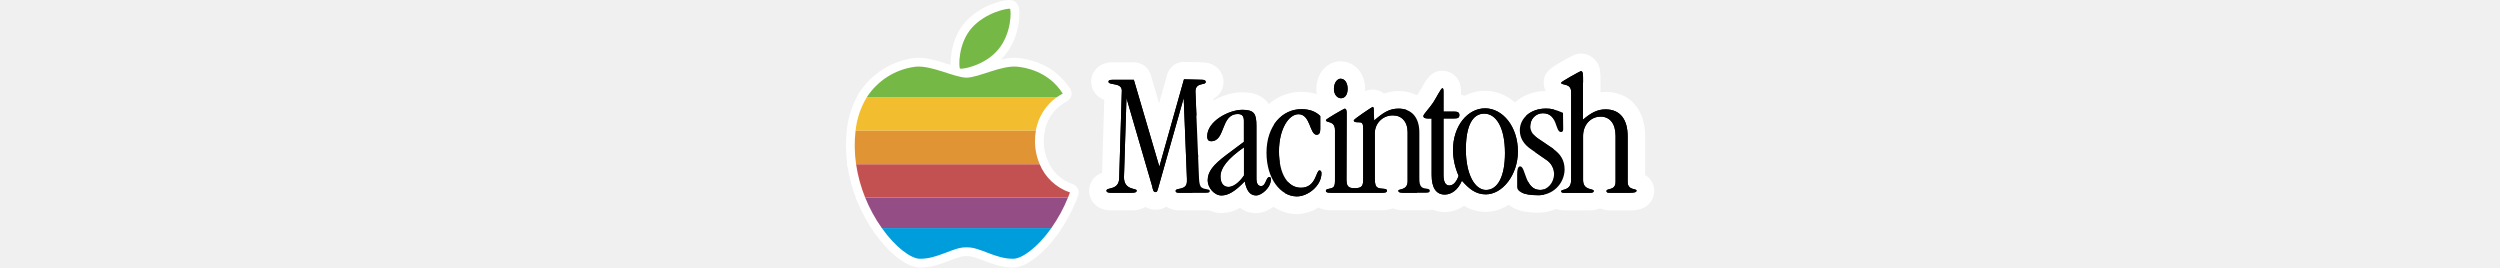
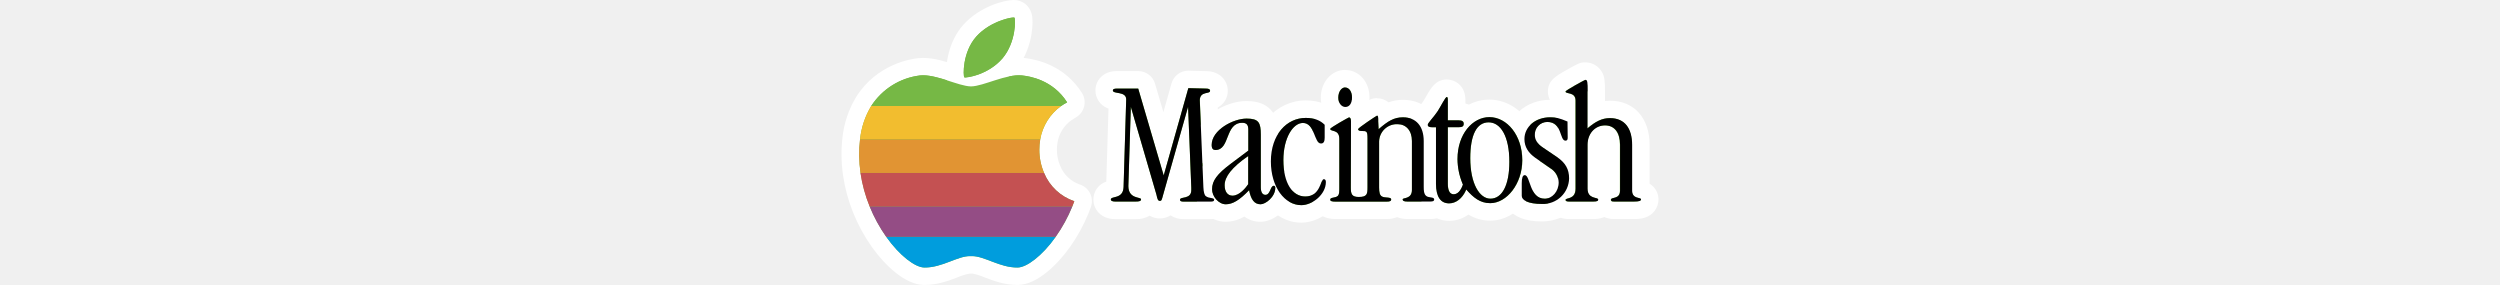
- <svg xmlns="http://www.w3.org/2000/svg" viewBox="0 0 1000 107">
+ <svg xmlns="http://www.w3.org/2000/svg" viewBox="0 0 1000 114">
  <g id="Layer_2" data-name="Layer 2">
-     <rect x="501.59" y="49.35" width="112.83" height="23.02" fill="#fff" />
+     <rect x="448.42" y="49.1" width="201.1" height="31.52" fill="#fff" />
  </g>
-   <g id="Layer_1" data-name="Layer 1">
-     <path d="M518.77,82.06c-8.93,0-15.67-9-15.67-21s7.34-20.9,17.44-20.9c4.09,0,7.29,1.15,9.79,3.51.57-.36,1.21-.73,1.93-1.16l1-.6a7.34,7.34,0,0,1-3.22-6.31,8.65,8.65,0,0,1,1.45-5A5.86,5.86,0,0,1,536.31,28c3.61,0,6.24,3.17,6.24,7.53a7.68,7.68,0,0,1-1.9,5.49,4.52,4.52,0,0,1,1.3,2.27l1.26-.87c4.55-3.14,4.72-3.14,5.83-3.14a3.48,3.48,0,0,1,3.53,2.43,13.5,13.5,0,0,1,6.87-1.78c7.17,0,11.8,5.1,11.8,13V71.07c0,.19,0,.6,0,1,3.77.64,4.18,3.19,4.18,4.28,0,1.6-1,4.3-4.95,4.3h-9.19a5.73,5.73,0,0,1-4.22-1.4,5.6,5.6,0,0,1-4.16,1.4H532.44c-2.83,0-4.23-1-4.93-2A13.89,13.89,0,0,1,518.77,82.06ZM553.44,72a6,6,0,0,1,3.71,1.42,5.55,5.55,0,0,1,2.25-1.07l.17,0V52.86c0-1.46-.39-3.19-2.23-3.19-2.19,0-3.91,1.47-3.91,3.35V71.47C553.43,71.68,553.43,71.85,553.44,72Zm-34-22.83c-1.33,0-4.35,3.87-4.35,11.34,0,6.63,2.12,11.09,5.28,11.09,1.55,0,2.1-.73,3-3.07.55-1.35,1.57-3.86,4.37-3.86a4.14,4.14,0,0,1,2.67,1V55.56a4.7,4.7,0,0,1-3.8,1.84c-3.59,0-4.92-3.3-5.79-5.49A9,9,0,0,0,519.45,49.17ZM615,81.58c-10.8,0-11.64-5.15-11.64-6.73V69.78c0-6.07,3.3-6.73,4.71-6.73,3.35,0,4.46,3.23,5.2,5.36,1.1,3.2,1.7,4.07,2.78,4.07.84,0,2.06-1.18,2.06-3,0-.71-.2-1.67-1.79-2.77l-6.05-4.19c-4.84-3.37-5.86-7.5-5.86-10.37,0-6.84,6.07-12.2,13.82-12.2,2.81,0,4.74.46,8.3,2a3.51,3.51,0,0,1,2.13,3.17l.08,6.45a4.36,4.36,0,0,1-4.39,4.75c-3.42,0-4.52-3.15-5.11-4.85-.88-2.53-1.2-2.64-2.14-2.64s-1.5.68-1.5,1.82c0,.57.62,1.31,1.65,2l5.76,3.89c4.3,2.94,6.29,6.54,6.29,11.36C629.34,75.55,623.06,81.58,615,81.58Zm-170.74-1c-3.56,0-5.19-2.23-5.19-4.31s1.38-3.63,4.11-4.29a7.33,7.33,0,0,0,.92-.27,2.9,2.9,0,0,0,.07-.58l1-34-.46-.08c-1.2-.21-4.85-.84-4.85-4.44,0-1.57,1.06-4.23,5-4.23h8.62a3.49,3.49,0,0,1,3.36,2.52L463.7,54l6.54-23.2a3.5,3.5,0,0,1,3.37-2.55l7.12.17c5,0,5.11,3.94,5.11,4.38,0,1.55-.71,3.54-4.08,4.27l1.42,34.19c0,.39.05.7.08,1h0c3.64.65,4.19,2.91,4.19,4.19,0,.44-.14,4.23-5,4.23H471.79c-4.89,0-5-3.79-5-4.23a4.26,4.26,0,0,1,.07-.78c-.57,2.14-1.34,4.76-4.62,4.76a4.25,4.25,0,0,1-4.15-3c-.35,1.37-1.56,3.26-5.45,3.26ZM467,74.85c.46-1.15,1.56-2.25,4-2.74l.25-.06v-.43l-.41-10.28ZM453.12,71c0,.92,0,.93,1.31,1.26a6.4,6.4,0,0,1,2.46,1.15l-3.48-11.94Z" />
-     <path d="M536.31,31.5c1.61,0,2.74,1.69,2.74,4s-1,3.79-2.66,3.79c-1.45,0-2.82-1.45-2.82-3.71,0-2.42,1.29-4.11,2.74-4.11m-62.7.23,7,.17c1.13,0,1.69.24,1.69.88,0,1.46-4,0-4.11,3.71l1.45,34.9c.08,1.85.41,3.14,1,3.54,1.29,1,3.31.49,3.31,1.45,0,.57-.49.73-1.53.73H471.79c-1.05,0-1.54-.16-1.54-.73,0-1.45,4.52,0,4.52-3.87v-1l-1.29-32.32-10,35.3c-.57,2.09-.65,2.33-1.29,2.33-.81,0-1-.8-1.37-2.49L450.59,39.24l-1,31.67c0,5.31,5.08,4.27,5.08,5.31,0,.73-.73.89-2.1.89h-8.3c-1.13,0-1.69-.32-1.69-.81,0-1.53,4.94,0,5.1-5l1.05-35.06c0-3.38-5.34-2-5.34-3.58,0-.49.48-.73,1.53-.73h8.62l10.2,34.74,9.84-34.91M549,42.78c.49,0,.49.65.49,2.18l.16,3.22c3.78-3.3,6.2-4.75,9.75-4.75,5.24,0,8.3,3.54,8.3,9.51V71.07c0,1.85.08,2.9.89,3.71,1,1,3.3.32,3.3,1.53,0,.56-.48.8-1.45.8h-9.19c-1.21,0-1.93-.16-1.93-.88s3.71,0,3.71-3.71V52.86c0-4.19-2.42-6.69-5.73-6.69A7.08,7.08,0,0,0,549.93,53V71.47c0,1.94.24,3.15,1.21,3.63,1.21.64,3.63.08,3.63,1.13,0,.72-.65.88-1.86.88H532.44c-1.37,0-2.09-.16-2.09-.8,0-1,2-.57,3-1.45.64-.65.64-1.53.64-3.39V52.05c0-4-3.62-2.74-3.62-4,0-.48,7.33-4.59,7.49-4.59.48,0,.81.48.81,1.61l-.08,26.51c0,2.66.48,3.71,3.22,3.71,3.3,0,3.46-1.21,3.46-3.87V51.89c0-3-.32-3-2.49-3-.73,0-1.29-.25-1.29-.73s7.41-5.4,7.57-5.4m69.23.65c2.25,0,3.7.32,6.93,1.69h0l.08,6.44c0,.81-.24,1.21-.89,1.21-2.42,0-1.21-7.49-7.25-7.49a5,5,0,0,0-5,5.32c0,1.61.89,3.38,3.23,4.91l5.72,3.87c3.3,2.26,4.75,4.84,4.75,8.46A10.44,10.44,0,0,1,615,78.08c-5.64,0-8.14-1.53-8.14-3.23V69.78c0-2,.33-3.23,1.21-3.23,2.26,0,1.78,9.43,8,9.43,2.9,0,5.56-2.82,5.56-6.53a6.75,6.75,0,0,0-3.3-5.64l-6.05-4.19c-2.66-1.85-4.35-4.27-4.35-7.49,0-4.92,4.43-8.7,10.32-8.7m-97.73.24c3.47,0,5.8,1,7.58,2.74v5.16c0,1.37-.33,2.33-1.45,2.33-2.82,0-2.42-8.22-7.26-8.22-3.94,0-7.81,6-7.81,14.83,0,9.27,3.62,14.59,8.78,14.59,6.13,0,6-6.93,7.42-6.93.56,0,.8.48.8,1.12,0,5-5.4,9.27-9.83,9.27-6.61,0-12.17-7.17-12.17-17.49,0-10.79,6.37-17.4,13.94-17.4m7.58,2.74h0m8.19-21.91a9.29,9.29,0,0,0-7.67,4.16,12.14,12.14,0,0,0-2.07,7,11.67,11.67,0,0,0,.16,2,19.7,19.7,0,0,0-6.19-.92h0a19.59,19.59,0,0,0-15.15,7.13c-3.79,4.48-5.79,10.45-5.79,17.27,0,14,8.24,24.49,19.17,24.49A16.74,16.74,0,0,0,527.36,83a10.67,10.67,0,0,0,5.08,1.1h20.47a10.56,10.56,0,0,0,4.17-.77,10.77,10.77,0,0,0,4.21.77h9.19c5.55,0,8.45-3.92,8.45-7.8a7.77,7.77,0,0,0-4.19-6.81V52.94c0-9.88-6.15-16.51-15.3-16.51a17.12,17.12,0,0,0-5.78,1,7.28,7.28,0,0,0-4.61-1.62h0a6.33,6.33,0,0,0-3,.69c0-.31,0-.62,0-.94,0-6.29-4.19-11-9.74-11ZM520,67.62c-.57-.91-1.42-3.08-1.42-7.11A19.72,19.72,0,0,1,519,56.2a8.6,8.6,0,0,0,7.63,4.7h.3v.31c-4.53.45-6.21,4.59-6.78,6l-.17.4ZM473.61,24.73a7,7,0,0,0-6.74,5.1l-3.24,11.49-3.34-11.39a7,7,0,0,0-6.72-5H445c-5.6,0-8.53,3.89-8.53,7.73a7.65,7.65,0,0,0,4.95,7.16l.28.11-.88,29.21a7.49,7.49,0,0,0-5.16,7.19c0,3.88,3,7.81,8.69,7.81h8.3a10.13,10.13,0,0,0,5.52-1.37,8,8,0,0,0,8.35-.12,9.26,9.26,0,0,0,5.32,1.49h10.64c5.86,0,8.53-4,8.53-7.73a7.52,7.52,0,0,0-4.34-6.79l-1.26-30.15a7.45,7.45,0,0,0,4-6.66c0-3.89-2.95-7.83-8.59-7.88l-7-.16Zm144.66,11.7h0c-9.71,0-17.32,6.89-17.32,15.7a15,15,0,0,0,2.78,8.79c-2,1.31-3.83,3.86-3.83,8.86v5.07c0,1.71.73,10.23,15.14,10.23,10,0,17.8-7.57,17.8-17.24a16.11,16.11,0,0,0-3.25-10,8.26,8.26,0,0,0,2.69-6.28v-.08L632.2,45a7,7,0,0,0-4.26-6.35c-4-1.71-6.36-2.25-9.67-2.25Z" fill="#fff" />
-     <path d="M488.53,81.74c-4.68,0-9-4.55-9-9.54,0-5.23,3.36-8.83,8.8-13l5.7-4.28V49.51a10.7,10.7,0,0,0-1.58,3.16c-1.06,2.73-2.85,7.31-8.05,7.31-2.51,0-5-1.7-5-5.51,0-8.45,10.5-14.06,17.45-14.06,8.1,0,9.22,4.78,9.22,10V67.65a4.2,4.2,0,0,1,1.66-.32,4.07,4.07,0,0,1,2.9,1.19,4.38,4.38,0,0,1,1.24,3.12c0,5.76-5.69,10.1-9.38,10.1a6.87,6.87,0,0,1-6-3.13,13.12,13.12,0,0,1-7.93,3.13Zm5.54-15.46c-1.91,2-2.43,3.38-2.43,4.3a4.42,4.42,0,0,0,0,.59,7.63,7.63,0,0,0,2.4-2.12Zm83.82,15.06c-2,0-8.74-.82-8.74-11.32V50.61a4.38,4.38,0,0,1-3.3-4.2c0-1.66,1-2.86,2.49-4.67A30.75,30.75,0,0,0,570.45,39c.37-.57.84-1.39,1.29-2.19,1.84-3.25,2.86-5,5.27-5,.15,0,3.9.05,3.9,4.71v4.64h.85a5.77,5.77,0,0,1,4.06,1.36A14.07,14.07,0,0,1,594,39.85c9.33,0,16.64,9.11,16.64,20.74,0,11.21-7.47,20.67-16.32,20.67a13.5,13.5,0,0,1-9-3.42A10,10,0,0,1,577.89,81.34Zm15.8-32.4c-3.56,0-3.84,8.3-3.84,10.84,0,8.87,3,12.7,4.56,12.7,2.4,0,4.08-4.62,4.08-11.24C598.49,53.16,596.07,48.94,593.69,48.94Zm50.2,31.67A4.63,4.63,0,0,1,640,79c-.77.88-2.14,1.58-4.55,1.58h-9.75c-3.29,0-4.79-2.15-4.79-4.14,0-1.36.61-3.16,3.52-4l.4-.12a3.13,3.13,0,0,0,0-.4V37.21l-.07,0c-3.21-.72-3.88-2.62-3.88-4.08,0-2.35,1.66-3.29,5.66-5.56,4.61-2.61,4.82-2.61,5.74-2.61,4.41,0,4.41,4.48,4.41,8.09v8.36a13.74,13.74,0,0,1,5.5-1.14c7.63,0,12.36,5.45,12.36,14.22V72.31c3.09.78,3.55,2.79,3.55,3.92,0,2-1.09,4.38-6.32,4.38Zm-7.19-8.46.53.15A5.45,5.45,0,0,1,640,73.82a5.25,5.25,0,0,1,2.69-1.51V54.39c0-4.24-1.85-4.24-2.54-4.24-2.06,0-3.5,1.74-3.5,4.24V72C636.69,72,636.7,72.1,636.7,72.15Z" />
-     <path d="M632.29,28.44c.89,0,.91,1.13.91,4.59h0V47.86c3.22-2.74,5.78-4.11,9-4.11,6,0,8.86,4.19,8.86,10.72V72.76c0,3.47,3.55,2.58,3.55,3.47,0,.64-.72.88-2.82.88h-7.9c-1,0-1.29-.16-1.29-.72,0-1.21,3.63,0,3.63-3.63V54.39c0-4.92-2.26-7.74-6-7.74-4,0-7,3.3-7,7.74V72c0,4.35,4.26,3.3,4.26,4.35,0,.64-.57.8-2,.8h-9.75c-.89,0-1.29-.24-1.29-.64,0-1,4,0,4-4.51V36.74c0-3.63-4-2.5-4-3.63,0-.48,7.74-4.67,7.9-4.67h0M577,35.29c.32,0,.4.56.4,1.21v8.14h4.35c1.21,0,2,.24,2,1.37s-.65,1.37-2,1.37h-4.35V70c0,2.58.72,4.19,2.34,4.19s2.9-1.53,3.7-3.87l-.16-.4a26,26,0,0,1-2.09-9.83c0-9.91,6-16.76,12.81-16.76h0c7,0,13.14,7.25,13.14,17.24,0,9.43-6.21,17.17-12.82,17.17-4,0-6.69-2.18-9.59-5.48l-.08.24c-1.53,3.46-4.11,5.32-6.77,5.32-3.46,0-5.24-2.74-5.24-7.82V47.38h-1.53c-1.12,0-1.77-.33-1.77-1s2.5-3.15,4-5.48c1.29-2,3.06-5.64,3.63-5.64M594.41,76c4.68,0,7.58-5.39,7.58-14.75,0-10.31-3.55-15.79-8.3-15.79s-7.34,5-7.34,14.34c0,10.16,3.71,16.2,8.06,16.2M496.85,43.91c4.91,0,5.72,1.61,5.72,6.45v21c0,1.85.56,3.06,1.85,3.06,2,0,1.94-3.62,3.31-3.62h0c.4,0,.64.32.64.8,0,3.71-3.95,6.61-5.88,6.61-2.58,0-3.87-2-4.6-5.64-3.8,3.94-6.57,5.64-9.31,5.64h0c-2.83,0-5.49-3.14-5.49-6,0-3.46,2.1-6.12,7.42-10.15l7.09-5.32V48.34c0-1.85-.64-2.74-2.42-2.74-7,0-4.83,10.88-10.71,10.88-.89,0-1.54-.48-1.54-2,0-6,8.71-10.56,14-10.56m-5.56,30.86c2.9,0,5.48-3.38,6.29-4.59V58.9c-6.61,4.59-9.43,8.3-9.43,11.69,0,2.73,1.29,4.18,3.15,4.18m141-53.33h0c-2,0-2.91.48-7.46,3.06-4.32,2.45-7.44,4.22-7.44,8.61a7.31,7.31,0,0,0,4,6.53V70a7.33,7.33,0,0,0-4,6.51c0,3.7,2.9,7.64,8.29,7.64h9.75a11.3,11.3,0,0,0,4-.6l.48-.2a9.36,9.36,0,0,0,4,.8h7.9a13.91,13.91,0,0,0,4.32-.53,7.66,7.66,0,0,0,5.5-7.35A7.35,7.35,0,0,0,658.06,70V54.47c0-10.77-6.22-17.72-15.86-17.72a18.42,18.42,0,0,0-2,.11V33a30,30,0,0,0-.21-4.71,7.75,7.75,0,0,0-7.7-6.88ZM577,28.29c-4.45,0-6.33,3.3-8.31,6.8-.43.74-.86,1.51-1.19,2-.48.72-1.21,1.61-1.86,2.39-1.7,2-3.3,4-3.3,6.9a7.78,7.78,0,0,0,3.3,6.38V70c0,10.94,6.6,14.82,12.24,14.82a13.08,13.08,0,0,0,7.72-2.52,16.41,16.41,0,0,0,8.72,2.44c10.74,0,19.82-11.07,19.82-24.17,0-13.59-8.85-24.24-20.14-24.24a17.32,17.32,0,0,0-8.19,2,9.7,9.7,0,0,0-1.41-.46V36.5c0-6-4.43-8.21-7.4-8.21ZM594.38,67.1a22.5,22.5,0,0,1-1-7.32,25.19,25.19,0,0,1,.59-6,21.58,21.58,0,0,1,1,7.42,24.29,24.29,0,0,1-.61,5.87Zm-9.94,3.42ZM496.85,36.91c-8.54,0-21,6.84-21,17.56a8.69,8.69,0,0,0,4,7.74,15.15,15.15,0,0,0-3.85,10c0,7,5.84,13,12.49,13A15,15,0,0,0,496,83.15a10.62,10.62,0,0,0,6.47,2.09c5.83,0,12.88-6.07,12.88-13.61a7.78,7.78,0,0,0-2.26-5.58,7.57,7.57,0,0,0-3.54-2V50.36c0-3.33,0-13.45-12.72-13.45Z" fill="#fff" />
-     <path d="M352.73,91.22c5.46,7.73,11.65,12.2,15.13,12.28,7.17.16,13.41-4.69,18.54-4.56a.33.33,0,0,0,.17,0h.13a.45.45,0,0,0,.16,0c5.14-.13,11.37,4.72,18.54,4.56,3.49-.08,9.68-4.55,15.14-12.27H352.73" fill="#009ddd" stroke="#fff" stroke-linecap="round" stroke-linejoin="round" stroke-width="7" />
-     <path d="M346.08,79.06a60.8,60.8,0,0,0,6.64,12.16h67.82a61.82,61.82,0,0,0,6.64-12.16h-81.1" fill="#944d85" stroke="#fff" stroke-linecap="round" stroke-linejoin="round" stroke-width="7" />
-     <path d="M342.43,65.67a57.83,57.83,0,0,0,3.65,13.39h81.1c.28-.69.54-1.38.8-2.08a20,20,0,0,1-12.11-11.31H342.43" fill="#c45152" stroke="#fff" stroke-linecap="round" stroke-linejoin="round" stroke-width="7" />
-     <path d="M346.72,38.9a32.18,32.18,0,0,0-4.49,13.39h72.09a20.76,20.76,0,0,1,8.36-13.39h-76" fill="#f2bd2f" stroke="#fff" stroke-linecap="round" stroke-linejoin="round" stroke-width="7" />
-     <path d="M342.23,52.29a47.87,47.87,0,0,0-.34,6.52,52.85,52.85,0,0,0,.54,6.87h73.45A23.23,23.23,0,0,1,414,56.37a23.55,23.55,0,0,1,.35-4.08H342.23" fill="#e19433" stroke="#fff" stroke-linecap="round" stroke-linejoin="round" stroke-width="7" />
-     <path d="M386.69,31.06h-.12c-4.9-.08-13.92-5-20.33-4.38A27.14,27.14,0,0,0,346.72,38.9h76a21,21,0,0,1,2.4-1.46C419.32,28.38,410,27,407,26.68c-6.41-.66-15.43,4.3-20.33,4.38" fill="#76b845" stroke="#fff" stroke-linecap="round" stroke-linejoin="round" stroke-width="7" />
-     <path d="M404,3.56c-.5-.42-9.6,1.25-15.24,7.55S383.49,27,384,27.42s9.74-1,15.25-7.55S404.51,4,404,3.56" fill="#76b845" stroke="#fff" stroke-linecap="round" stroke-linejoin="round" stroke-width="7" />
-     <path d="M450.59,39.24l-1,31.67c0,5.31,5.08,4.27,5.08,5.31,0,.73-.73.89-2.1.89h-8.3c-1.13,0-1.69-.32-1.69-.81,0-1.53,4.94,0,5.1-5l1.05-35.06c0-3.38-5.34-2-5.34-3.58,0-.49.48-.73,1.53-.73h8.62l10.2,34.74,9.84-34.91,7,.17c1.13,0,1.69.24,1.69.88,0,1.46-4,0-4.11,3.71l1.45,34.9c.08,1.85.41,3.14,1,3.54,1.29,1,3.31.49,3.31,1.45,0,.57-.49.73-1.53.73H471.79c-1.05,0-1.54-.16-1.54-.73,0-1.45,4.52,0,4.52-3.87v-1l-1.29-32.32-10,35.3c-.57,2.09-.65,2.33-1.29,2.33-.81,0-1-.8-1.37-2.49L450.59,39.24Zm77.53,7.17v5.16c0,1.37-.33,2.33-1.45,2.33-2.82,0-2.42-8.22-7.26-8.22-3.94,0-7.81,6-7.81,14.83,0,9.27,3.62,14.59,8.78,14.59,6.13,0,6-6.93,7.42-6.93.56,0,.8.48.8,1.12,0,5-5.4,9.27-9.83,9.27-6.61,0-12.17-7.17-12.17-17.49,0-10.79,6.37-17.4,13.94-17.4,3.47,0,5.8,1,7.58,2.74Zm8.19-14.91c1.61,0,2.74,1.69,2.74,4s-1,3.79-2.66,3.79c-1.45,0-2.82-1.45-2.82-3.71,0-2.42,1.29-4.11,2.74-4.11ZM549.53,45l.16,3.22c3.78-3.3,6.2-4.75,9.75-4.75,5.24,0,8.3,3.54,8.3,9.51V71.07c0,1.85.08,2.9.89,3.71,1,1,3.3.32,3.3,1.53,0,.56-.48.8-1.45.8h-9.19c-1.21,0-1.93-.16-1.93-.88s3.71,0,3.71-3.71V52.86c0-4.19-2.42-6.69-5.73-6.69A7.08,7.08,0,0,0,549.93,53V71.47c0,1.94.24,3.15,1.21,3.63,1.21.64,3.63.08,3.63,1.13,0,.72-.65.88-1.86.88H532.44c-1.37,0-2.09-.16-2.09-.8,0-1,2-.57,3-1.45.64-.65.64-1.53.64-3.39V52.05c0-4-3.62-2.74-3.62-4,0-.48,7.33-4.59,7.49-4.59.48,0,.81.48.81,1.61l-.08,26.51c0,2.66.48,3.71,3.22,3.71,3.3,0,3.46-1.21,3.46-3.87V51.89c0-3-.32-3-2.49-3-.73,0-1.29-.25-1.29-.73s7.41-5.4,7.57-5.4c.49,0,.49.65.49,2.18Zm75.67.16.08,6.44c0,.81-.24,1.21-.89,1.21-2.42,0-1.21-7.49-7.25-7.49a5,5,0,0,0-5,5.32c0,1.61.89,3.38,3.23,4.91l5.72,3.87c3.3,2.26,4.75,4.84,4.75,8.46A10.44,10.44,0,0,1,615,78.08c-5.64,0-8.14-1.53-8.14-3.23V69.78c0-2,.33-3.23,1.21-3.23,2.26,0,1.78,9.43,8,9.43,2.9,0,5.56-2.82,5.56-6.53a6.75,6.75,0,0,0-3.3-5.64l-6.05-4.19c-2.66-1.85-4.35-4.27-4.35-7.49,0-4.92,4.43-8.7,10.32-8.7,2.25,0,3.7.32,6.93,1.69Z" />
-     <path d="M633.2,33V47.86c3.22-2.74,5.78-4.11,9-4.11,6,0,8.86,4.19,8.86,10.72V72.76c0,3.47,3.55,2.58,3.55,3.47,0,.64-.72.88-2.82.88h-7.9c-1,0-1.29-.16-1.29-.72,0-1.21,3.63,0,3.63-3.63V54.39c0-4.92-2.26-7.74-6-7.74-4,0-7,3.3-7,7.74V72c0,4.35,4.26,3.3,4.26,4.35,0,.64-.57.8-2,.8h-9.75c-.89,0-1.29-.24-1.29-.64,0-1,4,0,4-4.51V36.74c0-3.63-4-2.5-4-3.63,0-.48,7.74-4.67,7.9-4.67.89,0,.91,1.13.91,4.59ZM507.73,70.83c-1.37,0-1.29,3.62-3.31,3.62-1.29,0-1.85-1.21-1.85-3.06v-21c0-4.84-.81-6.45-5.72-6.45-5.24,0-14,4.51-14,10.56,0,1.53.65,2,1.54,2,5.88,0,3.7-10.88,10.71-10.88,1.78,0,2.42.89,2.42,2.74v8.38L490.48,62c-5.32,4-7.42,6.69-7.42,10.15,0,2.91,2.66,6,5.49,6s5.53-1.68,9.34-5.64c.73,3.62,2,5.64,4.6,5.64,1.93,0,5.88-2.9,5.88-6.61C508.37,71.15,508.13,70.83,507.73,70.83Zm-16.44,3.94c-1.86,0-3.15-1.45-3.15-4.18,0-3.39,2.82-7.1,9.43-11.69V70.18C496.77,71.39,494.19,74.77,491.29,74.77ZM594,43.35c-6.77,0-12.81,6.85-12.81,16.76a26,26,0,0,0,2.09,9.83l.16.4c-.8,2.34-2.09,3.87-3.7,3.87s-2.34-1.61-2.34-4.19V47.38h4.35c1.37,0,2-.33,2-1.37s-.81-1.37-2-1.37h-4.35V36.5c0-.65-.08-1.21-.4-1.21-.57,0-2.34,3.62-3.63,5.64-1.53,2.33-4,4.75-4,5.48s.65,1,1.77,1h1.53V70c0,5.08,1.78,7.82,5.24,7.82,2.66,0,5.24-1.86,6.77-5.32l.08-.24c2.9,3.3,5.56,5.48,9.59,5.48,6.61,0,12.82-7.74,12.82-17.17,0-10-6.13-17.24-13.14-17.24Zm.4,32.63c-4.35,0-8.06-6-8.06-16.2,0-9.34,2.58-14.34,7.34-14.34s8.3,5.48,8.3,15.79c0,9.36-2.9,14.75-7.58,14.75Z" />
-     <path d="M352.73,91.22c5.46,7.73,11.65,12.2,15.13,12.28,7.17.16,13.41-4.69,18.54-4.56a.33.33,0,0,0,.17,0h.13a.45.45,0,0,0,.16,0c5.14-.13,11.37,4.72,18.54,4.56,3.49-.08,9.68-4.55,15.14-12.27H352.73" fill="#009ddd" />
-     <path d="M346.08,79.06a60.8,60.8,0,0,0,6.64,12.16h67.82a61.82,61.82,0,0,0,6.64-12.16h-81.1" fill="#944d85" />
-     <path d="M342.43,65.67a57.83,57.83,0,0,0,3.65,13.39h81.1c.28-.69.54-1.38.8-2.08a20,20,0,0,1-12.11-11.31H342.43" fill="#c45152" />
-     <path d="M346.72,38.9a32.18,32.18,0,0,0-4.49,13.39h72.09a20.76,20.76,0,0,1,8.36-13.39h-76" fill="#f2bd2f" />
-     <path d="M342.23,52.29a47.87,47.87,0,0,0-.34,6.52,52.85,52.85,0,0,0,.54,6.87h73.45A23.23,23.23,0,0,1,414,56.37a23.55,23.55,0,0,1,.35-4.08H342.23" fill="#e19433" />
-     <path d="M386.69,31.06h-.12c-4.9-.08-13.92-5-20.33-4.38A27.14,27.14,0,0,0,346.72,38.9h76a21,21,0,0,1,2.4-1.46C419.32,28.38,410,27,407,26.68c-6.41-.66-15.43,4.3-20.33,4.38" fill="#76b845" />
-     <path d="M404,3.56c-.5-.42-9.6,1.25-15.24,7.55S383.49,27,384,27.42s9.74-1,15.25-7.55S404.51,4,404,3.56" fill="#76b845" />
+   <g id="Capa_1" data-name="Capa 1">
+     <path d="M446.05,84.11c-3.56,0-5.19-2.23-5.19-4.3s1.38-3.64,4.11-4.3a7.87,7.87,0,0,0,.92-.27,2.9,2.9,0,0,0,.07-.58l1-34-.46-.08c-1.2-.21-4.85-.84-4.85-4.44,0-1.57,1.06-4.23,5-4.23h8.62a3.5,3.5,0,0,1,3.36,2.52l6.77,23.06L472,34.28a3.49,3.49,0,0,1,3.37-2.55l7.12.17c5,0,5.11,3.94,5.11,4.39,0,1.54-.71,3.53-4.08,4.26l1.42,34.19a9.2,9.2,0,0,0,.08,1h0c3.64.65,4.18,2.91,4.18,4.19,0,.44-.14,4.23-5,4.23H473.54c-4.9,0-5-3.79-5-4.23a4.08,4.08,0,0,1,.07-.77c-.58,2.13-1.35,4.75-4.62,4.75a4.25,4.25,0,0,1-4.15-3c-.36,1.38-1.56,3.26-5.45,3.26Zm22.73-5.76c.46-1.15,1.56-2.25,4-2.74l.26-.06v-.43l-.41-10.28Zm-13.91-3.89c0,.92,0,.93,1.31,1.26a6.4,6.4,0,0,1,2.46,1.15l-3.48-11.93Z" fill="#76b845" />
+     <path d="M475.36,35.23l7,.17c1.13,0,1.69.24,1.69.89,0,1.45-4,0-4.11,3.7l1.45,34.9c.08,1.85.4,3.14,1,3.54,1.29,1,3.3.49,3.3,1.45,0,.57-.48.73-1.53.73H473.54c-1.05,0-1.54-.16-1.54-.73,0-1.45,4.52,0,4.52-3.87v-1l-1.29-32.32-10,35.3c-.56,2.09-.64,2.33-1.28,2.33-.81,0-1-.8-1.37-2.49L452.34,42.74l-1,31.67c0,5.31,5.08,4.27,5.08,5.31,0,.73-.73.89-2.1.89h-8.3c-1.12,0-1.69-.32-1.69-.8,0-1.54,4.94,0,5.1-5l1.05-35.06c0-3.38-5.34-2-5.34-3.58,0-.49.48-.73,1.53-.73h8.62l10.19,34.74,9.85-34.91m0-7a7,7,0,0,0-6.73,5.1l-3.24,11.49L462,33.43a7,7,0,0,0-6.72-5H446.7c-5.6,0-8.53,3.89-8.53,7.73a7.66,7.66,0,0,0,4.94,7.16l.29.11-.88,29.21a7.5,7.5,0,0,0-5.16,7.2c0,3.87,3,7.8,8.69,7.8h8.3a10.13,10.13,0,0,0,5.52-1.37,8,8,0,0,0,8.35-.12,9.24,9.24,0,0,0,5.32,1.49h10.63c5.86,0,8.53-4,8.53-7.73a7.5,7.5,0,0,0-4.34-6.79L487.11,43a7.47,7.47,0,0,0,4-6.66c0-3.9-2.95-7.84-8.59-7.89l-7-.16Z" fill="#fff" />
+     <path d="M520.52,85.56c-8.93,0-15.67-9-15.67-21s7.34-20.9,17.44-20.9c4.23,0,7.52,1.23,10.05,3.76a3.5,3.5,0,0,1,1,2.48v5.16c0,4.3-2.67,5.83-5,5.83-3.59,0-4.92-3.3-5.79-5.49a9,9,0,0,0-1.43-2.74c-1.33,0-4.35,3.87-4.35,11.34,0,6.63,2.12,11.09,5.28,11.09,1.55,0,2.1-.73,3-3.07.55-1.35,1.57-3.86,4.36-3.86a4.38,4.38,0,0,1,4.31,4.63C533.85,80,526.68,85.56,520.52,85.56Z" fill="#76b845" />
+     <path d="M522.29,47.17c3.47,0,5.8,1,7.58,2.74v5.16c0,1.37-.33,2.33-1.45,2.33-2.82,0-2.42-8.22-7.26-8.22-3.95,0-7.81,6-7.81,14.83,0,9.27,3.62,14.59,8.78,14.59,6.13,0,6-6.93,7.41-6.93.57,0,.81.48.81,1.13,0,5-5.4,9.26-9.83,9.26-6.61,0-12.17-7.17-12.17-17.49,0-10.79,6.37-17.4,13.94-17.4m0-7a19.63,19.63,0,0,0-15.16,7.13c-3.78,4.48-5.78,10.45-5.78,17.27,0,14,8.24,24.49,19.17,24.49,7.94,0,16.83-7,16.83-16.26a7.89,7.89,0,0,0-7.81-8.13c-5.15,0-7,4.55-7.6,6l-.17.4c-.57-.91-1.42-3.08-1.42-7.11a19.72,19.72,0,0,1,.44-4.31,8.6,8.6,0,0,0,7.63,4.7c4.07,0,8.45-2.92,8.45-9.33V49.91a7,7,0,0,0-2-4.95c-3.18-3.18-7.39-4.79-12.53-4.79Z" fill="#fff" />
+     <path d="M538.14,46.32c-3.55,0-6.32-3.17-6.32-7.21,0-4.27,2.74-7.61,6.24-7.61s6.24,3.17,6.24,7.53C544.3,44.06,541.2,46.32,538.14,46.32Z" fill="#76b845" />
+     <path d="M538.06,35c1.61,0,2.74,1.69,2.74,4s-1,3.79-2.66,3.79c-1.45,0-2.82-1.45-2.82-3.71,0-2.42,1.29-4.11,2.74-4.11m0-7c-5.46,0-9.74,4.88-9.74,11.11,0,6,4.31,10.71,9.82,10.71,4.8,0,9.66-3.71,9.66-10.79,0-6.29-4.19-11-9.74-11Z" fill="#fff" />
+     <path d="M563,84.11a5.73,5.73,0,0,1-4.22-1.4,5.6,5.6,0,0,1-4.16,1.4H534.19c-5.19,0-5.6-3.29-5.6-4.3,0-1.23.49-3.35,3.63-4.14v-20c-3-.83-3.63-2.7-3.63-4.13,0-2.32,1.7-3.31,5.42-5.5,4.42-2.59,4.65-2.59,5.58-2.59a4.2,4.2,0,0,1,4.1,3.36l1.27-.87c4.55-3.14,4.72-3.14,5.83-3.14a3.48,3.48,0,0,1,3.53,2.43,13.5,13.5,0,0,1,6.87-1.78c7.17,0,11.8,5.1,11.8,13V74.57c0,.19,0,.6,0,1,3.77.64,4.18,3.19,4.18,4.28,0,1.6-1,4.3-4.95,4.3Zm-7.85-8.61a5.92,5.92,0,0,1,3.7,1.42,5.54,5.54,0,0,1,2.26-1.07l.16,0V56.36c0-1.46-.38-3.19-2.22-3.19-2.19,0-3.91,1.47-3.91,3.35V75C555.18,75.18,555.18,75.35,555.19,75.5Z" fill="#76b845" />
+     <path d="M550.79,46.28c.49,0,.49.65.49,2.18h0l.16,3.22c3.78-3.3,6.2-4.75,9.75-4.75,5.24,0,8.3,3.54,8.3,9.51V74.57c0,1.85.08,2.9.89,3.71,1,1,3.3.32,3.3,1.53,0,.56-.48.8-1.45.8H563c-1.21,0-1.93-.16-1.93-.88s3.7,0,3.7-3.71V56.36c0-4.19-2.41-6.69-5.72-6.69a7.08,7.08,0,0,0-7.41,6.85V75c0,1.94.24,3.15,1.21,3.63,1.2.64,3.62.08,3.62,1.13,0,.72-.64.88-1.85.88H534.19c-1.37,0-2.1-.16-2.1-.8,0-1,2-.57,3-1.45.64-.65.64-1.53.64-3.39V55.55c0-4-3.63-2.74-3.63-4,0-.48,7.34-4.59,7.5-4.59.48,0,.8.48.8,1.61l-.08,26.51c0,2.66.49,3.71,3.23,3.71,3.3,0,3.46-1.21,3.46-3.87V55.39c0-3-.32-3-2.5-3-.72,0-1.28-.25-1.28-.73s7.41-5.4,7.57-5.4m0-7c-2,0-3.08.53-6.11,2.58a7.65,7.65,0,0,0-5.09-1.93c-2.11,0-3.22.65-7.35,3.08s-7.15,4.19-7.15,8.51a7.47,7.47,0,0,0,3.63,6.42V73.35a7.62,7.62,0,0,0-3.63,6.46c0,.32.11,7.8,9.1,7.8h20.47a10.56,10.56,0,0,0,4.17-.77,10.77,10.77,0,0,0,4.21.77h9.19c5.55,0,8.45-3.92,8.45-7.8A7.77,7.77,0,0,0,576.49,73V56.44c0-9.88-6.15-16.51-15.3-16.51a17.07,17.07,0,0,0-5.78,1,7.28,7.28,0,0,0-4.6-1.62Z" fill="#fff" />
+     <path d="M616.79,85.08c-10.8,0-11.64-5.15-11.64-6.73V73.28c0-6.07,3.3-6.73,4.71-6.73,3.35,0,4.46,3.23,5.2,5.36,1.1,3.2,1.7,4.07,2.78,4.07.84,0,2.06-1.18,2.06-3,0-.7-.2-1.66-1.8-2.76l-6-4.19c-4.84-3.38-5.86-7.5-5.86-10.37,0-6.85,6.07-12.21,13.82-12.21,2.81,0,4.75.47,8.3,2a3.51,3.51,0,0,1,2.13,3.17l.08,6.45a4.37,4.37,0,0,1-4.39,4.75c-3.42,0-4.52-3.15-5.11-4.85-.89-2.53-1.2-2.64-2.14-2.64s-1.5.68-1.5,1.82c0,.57.62,1.31,1.65,2L624.8,60c4.3,2.94,6.29,6.54,6.29,11.36C631.09,79,624.81,85.08,616.79,85.08Z" fill="#76b845" />
+     <path d="M620,46.92c2.25,0,3.7.33,6.93,1.7l.08,6.44c0,.81-.24,1.21-.89,1.21-2.42,0-1.21-7.49-7.25-7.49a5,5,0,0,0-5,5.32c0,1.61.89,3.38,3.23,4.91l5.72,3.87c3.3,2.26,4.75,4.84,4.75,8.46a10.44,10.44,0,0,1-10.8,10.24c-5.64,0-8.14-1.53-8.14-3.23V73.28c0-2,.33-3.23,1.21-3.23,2.26,0,1.78,9.43,8,9.43,2.9,0,5.56-2.82,5.56-6.53a6.75,6.75,0,0,0-3.3-5.64l-6.05-4.19c-2.66-1.85-4.35-4.27-4.35-7.49,0-4.92,4.43-8.71,10.32-8.71m0-7h0c-9.71,0-17.32,6.9-17.32,15.71a15,15,0,0,0,2.78,8.79c-2,1.3-3.83,3.86-3.83,8.86v5.07c0,1.71.73,10.23,15.14,10.23,10,0,17.8-7.57,17.8-17.24a16.09,16.09,0,0,0-3.25-10A8.26,8.26,0,0,0,634,55.06V55L634,48.53a7,7,0,0,0-4.26-6.35c-4-1.71-6.35-2.25-9.66-2.26Z" fill="#fff" />
+     <path d="M645.64,84.11a4.63,4.63,0,0,1-3.91-1.58c-.77.88-2.14,1.58-4.55,1.58h-9.75c-3.29,0-4.79-2.15-4.79-4.14,0-1.36.61-3.16,3.52-4l.4-.12a2,2,0,0,0,0-.4V40.71l-.07,0c-3.21-.73-3.88-2.62-3.88-4.08,0-2.35,1.66-3.29,5.66-5.56,4.61-2.61,4.82-2.61,5.74-2.61,4.41,0,4.41,4.48,4.41,8.09v8.36a13.74,13.74,0,0,1,5.5-1.14c7.63,0,12.36,5.45,12.36,14.22V75.81c3.09.78,3.55,2.78,3.55,3.92,0,2-1.09,4.38-6.32,4.38Zm-7.19-8.46.53.14a5.53,5.53,0,0,1,2.81,1.53,5.25,5.25,0,0,1,2.69-1.51V57.89c0-4.24-1.85-4.24-2.54-4.24-2.06,0-3.5,1.74-3.5,4.24V75.46C638.44,75.53,638.45,75.6,638.45,75.65Z" fill="#76b845" />
+     <path d="M634,31.94c.89,0,.91,1.13.91,4.59V51.36c3.22-2.74,5.78-4.11,9-4.11,6,0,8.86,4.19,8.86,10.72V76.26c0,3.47,3.55,2.58,3.55,3.47,0,.64-.72.88-2.82.88h-7.9c-1,0-1.29-.16-1.29-.72,0-1.21,3.63,0,3.63-3.63V57.89c0-4.92-2.26-7.74-6-7.74-4,0-7,3.3-7,7.74V75.45c0,4.36,4.26,3.31,4.26,4.36,0,.64-.57.8-2,.8h-9.75c-.89,0-1.29-.24-1.29-.64,0-1,4,0,4-4.51V40.24c0-3.63-4-2.5-4-3.63,0-.48,7.74-4.67,7.9-4.67h0m0-7h0c-2,0-2.91.48-7.46,3.06-4.32,2.45-7.44,4.22-7.44,8.61a7.31,7.31,0,0,0,4,6.53V73.46a7.33,7.33,0,0,0-4,6.51c0,3.7,2.91,7.64,8.29,7.64h9.75a11.3,11.3,0,0,0,4-.6l.48-.2a9.51,9.51,0,0,0,4,.8h7.9a13.91,13.91,0,0,0,4.32-.53,7.66,7.66,0,0,0,5.5-7.35,7.35,7.35,0,0,0-3.55-6.24V58c0-10.77-6.22-17.72-15.86-17.72a18.42,18.42,0,0,0-2,.11V36.53a28.63,28.63,0,0,0-.22-4.71A7.73,7.73,0,0,0,634,24.94Z" fill="#fff" />
+     <path d="M490.28,85.24c-4.68,0-9-4.55-9-9.55,0-5.22,3.36-8.82,8.8-12.94l5.7-4.28V53a10.7,10.7,0,0,0-1.58,3.16c-1.06,2.73-2.85,7.31-8.05,7.31-2.51,0-5-1.7-5-5.51,0-8.45,10.49-14.06,17.44-14.06,8.1,0,9.22,4.78,9.22,10V71.15a4.2,4.2,0,0,1,1.66-.32,4.07,4.07,0,0,1,2.9,1.19,4.38,4.38,0,0,1,1.24,3.12c0,5.76-5.69,10.1-9.38,10.1a6.87,6.87,0,0,1-6-3.13,13.12,13.12,0,0,1-7.93,3.13Zm17.6-9.7Zm-12.05-5.76c-1.92,2-2.44,3.38-2.44,4.3a4.42,4.42,0,0,0,0,.59,7.63,7.63,0,0,0,2.4-2.12Z" fill="#76b845" />
+     <path d="M498.6,47.41c4.91,0,5.72,1.61,5.72,6.45v21c0,1.85.56,3.06,1.85,3.06,2,0,1.94-3.62,3.31-3.62.4,0,.64.32.64.8,0,3.71-3.95,6.61-5.88,6.61-2.58,0-3.87-2-4.6-5.64-3.8,3.94-6.57,5.64-9.31,5.64h0c-2.82,0-5.48-3.14-5.48-6,0-3.46,2.09-6.12,7.41-10.15l7.09-5.32V51.84c0-1.85-.64-2.74-2.42-2.74-7,0-4.83,10.88-10.71,10.88-.89,0-1.53-.48-1.53-2,0-6,8.7-10.56,13.94-10.56M493,78.27h0c2.9,0,5.48-3.38,6.29-4.59V62.4c-6.61,4.59-9.43,8.3-9.43,11.68,0,2.74,1.29,4.19,3.15,4.19m5.56-37.86c-8.54,0-20.94,6.84-20.94,17.56a8.69,8.69,0,0,0,4,7.74,15.15,15.15,0,0,0-3.84,10c0,7,5.83,13,12.48,13a15,15,0,0,0,7.47-2.09,10.62,10.62,0,0,0,6.47,2.09c5.83,0,12.88-6.07,12.88-13.61a7.8,7.8,0,0,0-2.26-5.58,7.57,7.57,0,0,0-3.54-2V53.86c0-3.33,0-13.45-12.72-13.45Z" fill="#fff" />
+     <path d="M579.64,84.84c-2,0-8.74-.82-8.74-11.32V54.11a4.38,4.38,0,0,1-3.3-4.2c0-1.66,1-2.86,2.49-4.67a30.75,30.75,0,0,0,2.11-2.73c.37-.57.83-1.39,1.29-2.19,1.84-3.25,2.85-5,5.26-5,.16,0,3.91.05,3.91,4.71v4.64h.85A5.77,5.77,0,0,1,587.57,46a14.07,14.07,0,0,1,8.19-2.65c9.33,0,16.64,9.11,16.64,20.74,0,11.2-7.47,20.67-16.32,20.67a13.55,13.55,0,0,1-9-3.42A10,10,0,0,1,579.64,84.84Zm15.8-32.4c-3.56,0-3.84,8.3-3.84,10.84,0,8.87,3,12.7,4.56,12.7,2.4,0,4.08-4.62,4.08-11.25C600.24,56.66,597.82,52.44,595.44,52.44Z" fill="#76b845" />
+     <path d="M578.75,38.79c.33,0,.41.56.41,1.21v8.14h4.35c1.21,0,2,.24,2,1.37s-.64,1.37-2,1.37h-4.35V73.52c0,2.58.72,4.19,2.34,4.19s2.9-1.53,3.7-3.87l-.16-.4A26,26,0,0,1,583,63.61c0-9.91,6-16.76,12.81-16.76,7,0,13.14,7.25,13.14,17.24,0,9.43-6.21,17.17-12.82,17.17-4,0-6.69-2.18-9.59-5.48l-.08.24c-1.53,3.46-4.11,5.32-6.77,5.32-3.46,0-5.24-2.74-5.24-7.82V50.88h-1.53c-1.13,0-1.77-.33-1.77-1s2.5-3.14,4-5.48c1.29-2,3.06-5.64,3.62-5.64m17.41,40.69c4.68,0,7.58-5.4,7.58-14.74,0-10.32-3.55-15.8-8.3-15.8s-7.34,5-7.34,14.34c0,10.16,3.71,16.2,8.06,16.2M578.75,31.79c-4.44,0-6.32,3.3-8.31,6.8-.42.74-.85,1.51-1.19,2-.47.72-1.21,1.61-1.85,2.39-1.7,2-3.3,4-3.3,6.9a7.78,7.78,0,0,0,3.3,6.38V73.52c0,10.94,6.6,14.82,12.24,14.82a13.08,13.08,0,0,0,7.72-2.52,16.41,16.41,0,0,0,8.72,2.44c10.74,0,19.82-11.07,19.82-24.17,0-13.59-8.85-24.24-20.14-24.24a17.32,17.32,0,0,0-8.19,2,9.7,9.7,0,0,0-1.41-.46V40c0-6-4.43-8.21-7.41-8.21ZM596.13,70.6a22.55,22.55,0,0,1-1-7.32,25.25,25.25,0,0,1,.59-6,21.61,21.61,0,0,1,1,7.43,24.26,24.26,0,0,1-.61,5.86Z" fill="#fff" />
+     <path d="M406.79,110.5c-4.39,0-8.26-1.48-11.68-2.79-2.37-.9-4.62-1.76-6.28-1.77l-.34,0h-.22l-.34,0c-1.66,0-3.91.87-6.29,1.77-3.42,1.31-7.29,2.79-11.68,2.79h-.42c-5-.11-12-5.45-17.82-13.62a1.13,1.13,0,0,1-.1-.13,64,64,0,0,1-7-12.88,1.22,1.22,0,0,1-.07-.17,61.32,61.32,0,0,1-3.8-14,57.26,57.26,0,0,1-.58-7.33,52.2,52.2,0,0,1,.36-7,35.82,35.82,0,0,1,5-14.82C352.9,28.78,365.23,27,367.63,26.7c.51-.05,1.05-.08,1.59-.08,4,0,8.35,1.41,12.2,2.66,2.65.86,5.39,1.75,7,1.78h.06c1.51,0,4.26-.92,6.92-1.78,3.85-1.25,8.21-2.66,12.19-2.66.54,0,1.07,0,1.58.07,5.12.53,14.6,2.85,20.65,12.37a3.5,3.5,0,0,1-1.33,5,19.8,19.8,0,0,0-2,1.22,17.24,17.24,0,0,0-6.93,11.14,20.23,20.23,0,0,0,1.31,11.38,16.51,16.51,0,0,0,9.95,9.36A3.5,3.5,0,0,1,433,81.68q-.4,1.11-.84,2.19l-.08.17a64.28,64.28,0,0,1-6.86,12.56l-.09.15c-5.83,8.24-12.86,13.63-17.92,13.75Z" fill="#76b845" />
+     <path d="M407.55,30.12c.41,0,.82,0,1.22.06,2.94.3,12.3,1.7,18.06,10.76a21.62,21.62,0,0,0-2.4,1.46,20.76,20.76,0,0,0-8.36,13.39,23.55,23.55,0,0,0-.35,4.08,23.31,23.31,0,0,0,1.9,9.3h0a20,20,0,0,0,12.1,11.31c-.26.7-.52,1.39-.8,2.08h0a60.91,60.91,0,0,1-6.65,12.16h0c-5.46,7.73-11.65,12.2-15.14,12.28h-.36c-6.93,0-13-4.56-18-4.56h-.21l-.11,0h-.22l-.12,0H388c-5,0-11.06,4.56-18,4.56h-.35c-3.48-.08-9.67-4.55-15.13-12.28h0a60.66,60.66,0,0,1-6.64-12.16h0a57.89,57.89,0,0,1-3.66-13.38h0a53.5,53.5,0,0,1-.54-6.87,47.87,47.87,0,0,1,.34-6.52,32.18,32.18,0,0,1,4.49-13.39A27.14,27.14,0,0,1,368,30.18q.6-.06,1.23-.06c6.29,0,14.51,4.36,19.1,4.44h.12c4.6-.07,12.82-4.44,19.11-4.44m0-7h0c-4.54,0-9.18,1.5-13.27,2.83a35.52,35.52,0,0,1-5.9,1.61A36.13,36.13,0,0,1,382.5,26c-4.1-1.32-8.74-2.83-13.28-2.83a17.8,17.8,0,0,0-2,.1c-2.68.27-16.47,2.32-24.72,15.46A39.17,39.17,0,0,0,337,54.94a55.71,55.71,0,0,0-.39,7.45,60.35,60.35,0,0,0,.61,7.77,64.45,64.45,0,0,0,4,14.78l.09.25a67.66,67.66,0,0,0,7.42,13.58l.15.2c5.14,7.2,13.19,14.87,20.56,15H370c5,0,9.41-1.67,12.93-3a23.8,23.8,0,0,1,4.94-1.54l.44,0h.22l.42,0a23.56,23.56,0,0,1,4.95,1.54c3.52,1.35,7.9,3,12.93,3h.52c7.43-.16,15.56-8,20.69-15.22l.15-.22a67.86,67.86,0,0,0,7.17-13.12l.1-.25c.3-.75.6-1.52.88-2.3a7,7,0,0,0-4.47-9.08,12.93,12.93,0,0,1-7.78-7.42l-.06-.12a16.34,16.34,0,0,1-1.27-6.39A16,16,0,0,1,423,57a13.75,13.75,0,0,1,5.52-8.89,15.05,15.05,0,0,1,1.59-1,7,7,0,0,0,3.51-4.39,7.06,7.06,0,0,0-.85-5.56c-6.84-10.76-17.5-13.37-23.25-14-.63-.06-1.28-.09-1.94-.09Z" fill="#fff" />
+     <path d="M386.15,34.49a4,4,0,0,1-2.67-.89A4.73,4.73,0,0,1,382,30.06c-.27-3.85.67-11.94,5.9-17.78,5.93-6.62,15-8.78,17.48-8.78a4,4,0,0,1,2.63.89,4.51,4.51,0,0,1,1.42,3.21c.25,2.81-.31,11.53-5.8,18s-14.36,8.86-17.5,8.86Z" fill="#76b845" />
+     <path d="M405.4,7a.69.69,0,0,1,.37.06c.49.41.71,9.79-4.8,16.31A23.53,23.53,0,0,1,386.15,31a.84.84,0,0,1-.42-.07c-.49-.42-.84-10,4.8-16.31,5.11-5.7,13-7.61,14.87-7.61m0-7C401.9,0,392,2.5,385.31,9.94c-6,6.72-7.09,16-6.78,20.37a8.17,8.17,0,0,0,2.69,6A7.42,7.42,0,0,0,386.15,38c3.8,0,13.73-2.47,20.17-10.11,6-7.15,7-16.59,6.62-20.59a7.94,7.94,0,0,0-2.69-5.61A7.41,7.41,0,0,0,405.4,0Z" fill="#fff" />
+     <path d="M452.34,42.74l-1,31.67c0,5.31,5.08,4.27,5.08,5.31,0,.73-.73.89-2.1.89h-8.3c-1.12,0-1.69-.32-1.69-.8,0-1.54,4.94,0,5.1-5l1.05-35.06c0-3.38-5.34-2-5.34-3.58,0-.49.48-.73,1.53-.73h8.62l10.19,34.74,9.85-34.91,7,.17c1.13,0,1.69.24,1.69.89,0,1.45-4,0-4.11,3.7l1.45,34.9c.08,1.85.4,3.14,1,3.54,1.29,1,3.3.49,3.3,1.45,0,.57-.48.73-1.53.73H473.54c-1.05,0-1.54-.16-1.54-.73,0-1.45,4.52,0,4.52-3.87v-1l-1.29-32.32-10,35.3c-.56,2.09-.64,2.33-1.28,2.33-.81,0-1-.8-1.37-2.49L452.34,42.74Z" />
+     <path d="M529.87,49.91v5.16c0,1.37-.33,2.33-1.45,2.33-2.82,0-2.42-8.22-7.26-8.22-3.95,0-7.81,6-7.81,14.83,0,9.27,3.62,14.59,8.78,14.59,6.13,0,6-6.93,7.41-6.93.57,0,.81.48.81,1.13,0,5-5.4,9.26-9.83,9.26-6.61,0-12.17-7.17-12.17-17.49,0-10.79,6.37-17.4,13.94-17.4C525.76,47.17,528.09,48.13,529.87,49.91Z" />
+     <path d="M538.06,35c1.61,0,2.74,1.69,2.74,4s-1,3.79-2.66,3.79c-1.45,0-2.82-1.45-2.82-3.71,0-2.42,1.29-4.11,2.74-4.11Z" />
+     <path d="M551.28,48.46l.16,3.22c3.78-3.3,6.2-4.75,9.75-4.75,5.24,0,8.3,3.54,8.3,9.51V74.57c0,1.85.08,2.9.89,3.71,1,1,3.3.32,3.3,1.53,0,.56-.48.8-1.45.8H563c-1.21,0-1.93-.16-1.93-.88s3.7,0,3.7-3.71V56.36c0-4.19-2.41-6.69-5.72-6.69a7.08,7.08,0,0,0-7.41,6.85V75c0,1.94.24,3.15,1.21,3.63,1.2.64,3.62.08,3.62,1.13,0,.72-.64.88-1.85.88H534.19c-1.37,0-2.1-.16-2.1-.8,0-1,2-.57,3-1.45.64-.65.64-1.53.64-3.39V55.55c0-4-3.63-2.74-3.63-4,0-.48,7.34-4.59,7.5-4.59.48,0,.8.48.8,1.61l-.08,26.51c0,2.66.49,3.71,3.23,3.71,3.3,0,3.46-1.21,3.46-3.87V55.39c0-3-.32-3-2.5-3-.72,0-1.28-.25-1.28-.73s7.41-5.4,7.57-5.4c.49,0,.49.65.49,2.18Z" />
+     <path d="M627,48.62l.08,6.44c0,.81-.24,1.21-.89,1.21-2.42,0-1.21-7.49-7.25-7.49a5,5,0,0,0-5,5.32c0,1.61.89,3.38,3.23,4.91l5.72,3.87c3.3,2.26,4.75,4.84,4.75,8.46a10.44,10.44,0,0,1-10.8,10.24c-5.64,0-8.14-1.53-8.14-3.23V73.28c0-2,.33-3.23,1.21-3.23,2.26,0,1.78,9.43,8,9.43,2.9,0,5.56-2.82,5.56-6.53a6.75,6.75,0,0,0-3.3-5.64l-6.05-4.19c-2.66-1.85-4.35-4.27-4.35-7.49,0-4.92,4.43-8.71,10.32-8.71,2.25,0,3.7.33,6.93,1.7Z" />
+     <path d="M635,36.53V51.36c3.22-2.74,5.78-4.11,9-4.11,6,0,8.86,4.19,8.86,10.72V76.26c0,3.47,3.55,2.58,3.55,3.47,0,.64-.72.88-2.82.88h-7.9c-1,0-1.29-.16-1.29-.72,0-1.21,3.63,0,3.63-3.63V57.89c0-4.92-2.26-7.74-6-7.74-4,0-7,3.3-7,7.74V75.45c0,4.36,4.26,3.31,4.26,4.36,0,.64-.57.8-2,.8h-9.75c-.89,0-1.29-.24-1.29-.64,0-1,4,0,4-4.51V40.24c0-3.63-4-2.5-4-3.63,0-.48,7.74-4.67,7.9-4.67.89,0,.91,1.13.91,4.59Z" />
+     <path d="M509.48,74.33c-1.37,0-1.29,3.62-3.31,3.62-1.29,0-1.85-1.21-1.85-3.06v-21c0-4.84-.81-6.45-5.72-6.45-5.24,0-13.94,4.51-13.94,10.56,0,1.53.64,2,1.53,2,5.88,0,3.7-10.88,10.71-10.88,1.78,0,2.42.89,2.42,2.74v8.38l-7.09,5.32c-5.32,4-7.41,6.69-7.41,10.15,0,2.91,2.66,6,5.48,6s5.53-1.68,9.34-5.64c.73,3.62,2,5.64,4.6,5.64,1.93,0,5.88-2.9,5.88-6.61,0-.48-.24-.8-.64-.8ZM493,78.27c-1.86,0-3.15-1.45-3.15-4.19,0-3.38,2.82-7.09,9.43-11.68V73.68c-.81,1.21-3.39,4.59-6.29,4.59Z" />
+     <path d="M595.76,46.85C589,46.85,583,53.7,583,63.61A26,26,0,0,0,585,73.44l.16.4c-.8,2.34-2.09,3.87-3.7,3.87s-2.34-1.61-2.34-4.19V50.88h4.35c1.37,0,2-.33,2-1.37s-.8-1.37-2-1.37h-4.35V40c0-.65-.08-1.21-.41-1.21-.56,0-2.33,3.62-3.62,5.64-1.53,2.34-4,4.75-4,5.48s.64,1,1.77,1h1.53V73.52c0,5.08,1.78,7.82,5.24,7.82,2.66,0,5.24-1.86,6.77-5.32l.08-.24c2.9,3.3,5.56,5.48,9.59,5.48,6.61,0,12.82-7.74,12.82-17.17,0-10-6.13-17.24-13.14-17.24Zm.4,32.63c-4.35,0-8.06-6-8.06-16.2,0-9.34,2.58-14.34,7.34-14.34s8.3,5.48,8.3,15.8C603.74,74.08,600.84,79.48,596.16,79.48Z" />
+     <g id="apple">
+       <path id="Shape" d="M354.48,94.72c5.46,7.73,11.65,12.2,15.13,12.28,7.17.16,13.41-4.69,18.54-4.56a.5.5,0,0,0,.17,0h.12a.42.42,0,0,0,.16,0c5.15-.13,11.38,4.72,18.55,4.56,3.49-.08,9.68-4.55,15.14-12.28H354.48" fill="#009ddd" />
+       <path id="Shape-2" data-name="Shape" d="M347.83,82.56a60.66,60.66,0,0,0,6.64,12.16h67.81a60.91,60.91,0,0,0,6.65-12.16h-81.1" fill="#944d85" />
+       <path id="Shape-3" data-name="Shape" d="M344.18,69.17a57.35,57.35,0,0,0,3.66,13.39h81.09c.28-.69.54-1.38.8-2.08a20,20,0,0,1-12.1-11.31H344.18" fill="#c45152" />
+       <path id="Shape-4" data-name="Shape" d="M348.47,42.4A32.18,32.18,0,0,0,344,55.79h72.09a20.76,20.76,0,0,1,8.36-13.39h-76" fill="#f2bd2f" />
+       <path id="Shape-5" data-name="Shape" d="M344,55.79a47.87,47.87,0,0,0-.34,6.52,53.5,53.5,0,0,0,.54,6.87h73.45a23.23,23.23,0,0,1-1.91-9.31,23.55,23.55,0,0,1,.35-4.08H344" fill="#e19433" />
+       <path id="Shape-6" data-name="Shape" d="M388.44,34.56h-.12c-4.9-.08-13.92-5-20.33-4.38A27.14,27.14,0,0,0,348.47,42.4h76a21.62,21.62,0,0,1,2.4-1.46c-5.76-9.06-15.12-10.46-18.06-10.76-6.41-.66-15.43,4.3-20.33,4.38" fill="#76b845" />
+       <path id="stalk" d="M405.77,7.06c-.5-.42-9.6,1.25-15.24,7.55s-5.29,15.89-4.8,16.31,9.74-1,15.25-7.55,5.28-15.9,4.79-16.31" fill="#76b845" />
+     </g>
  </g>
</svg>
